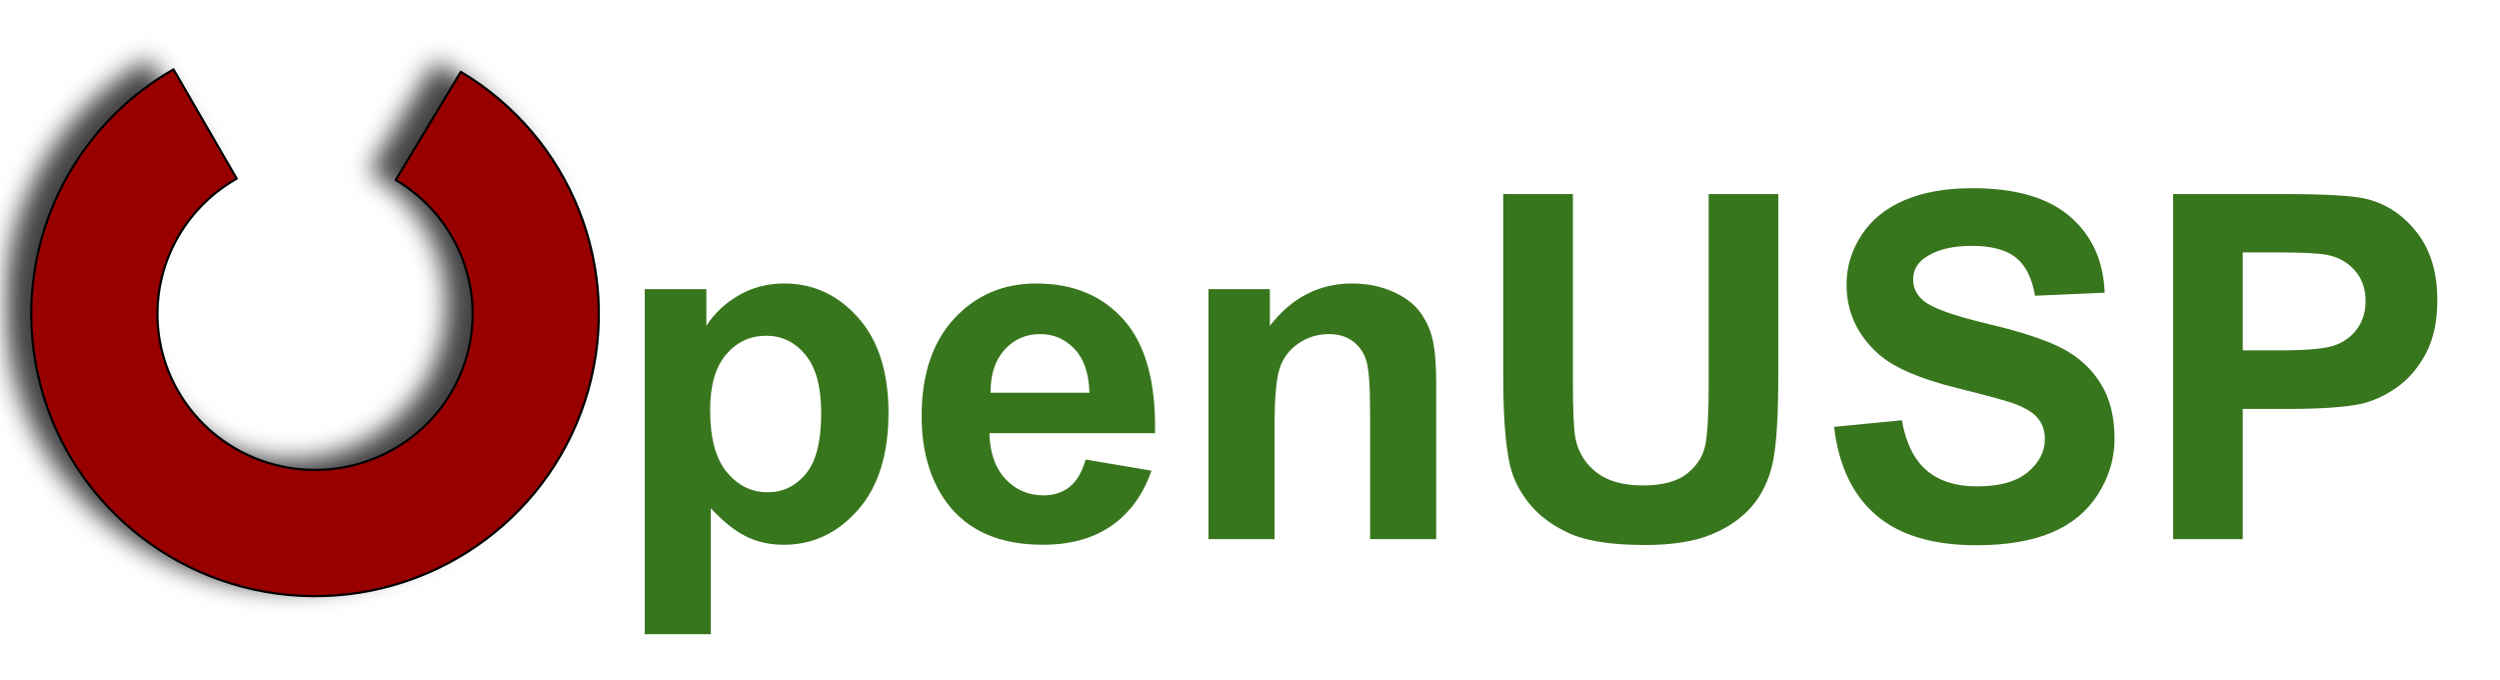
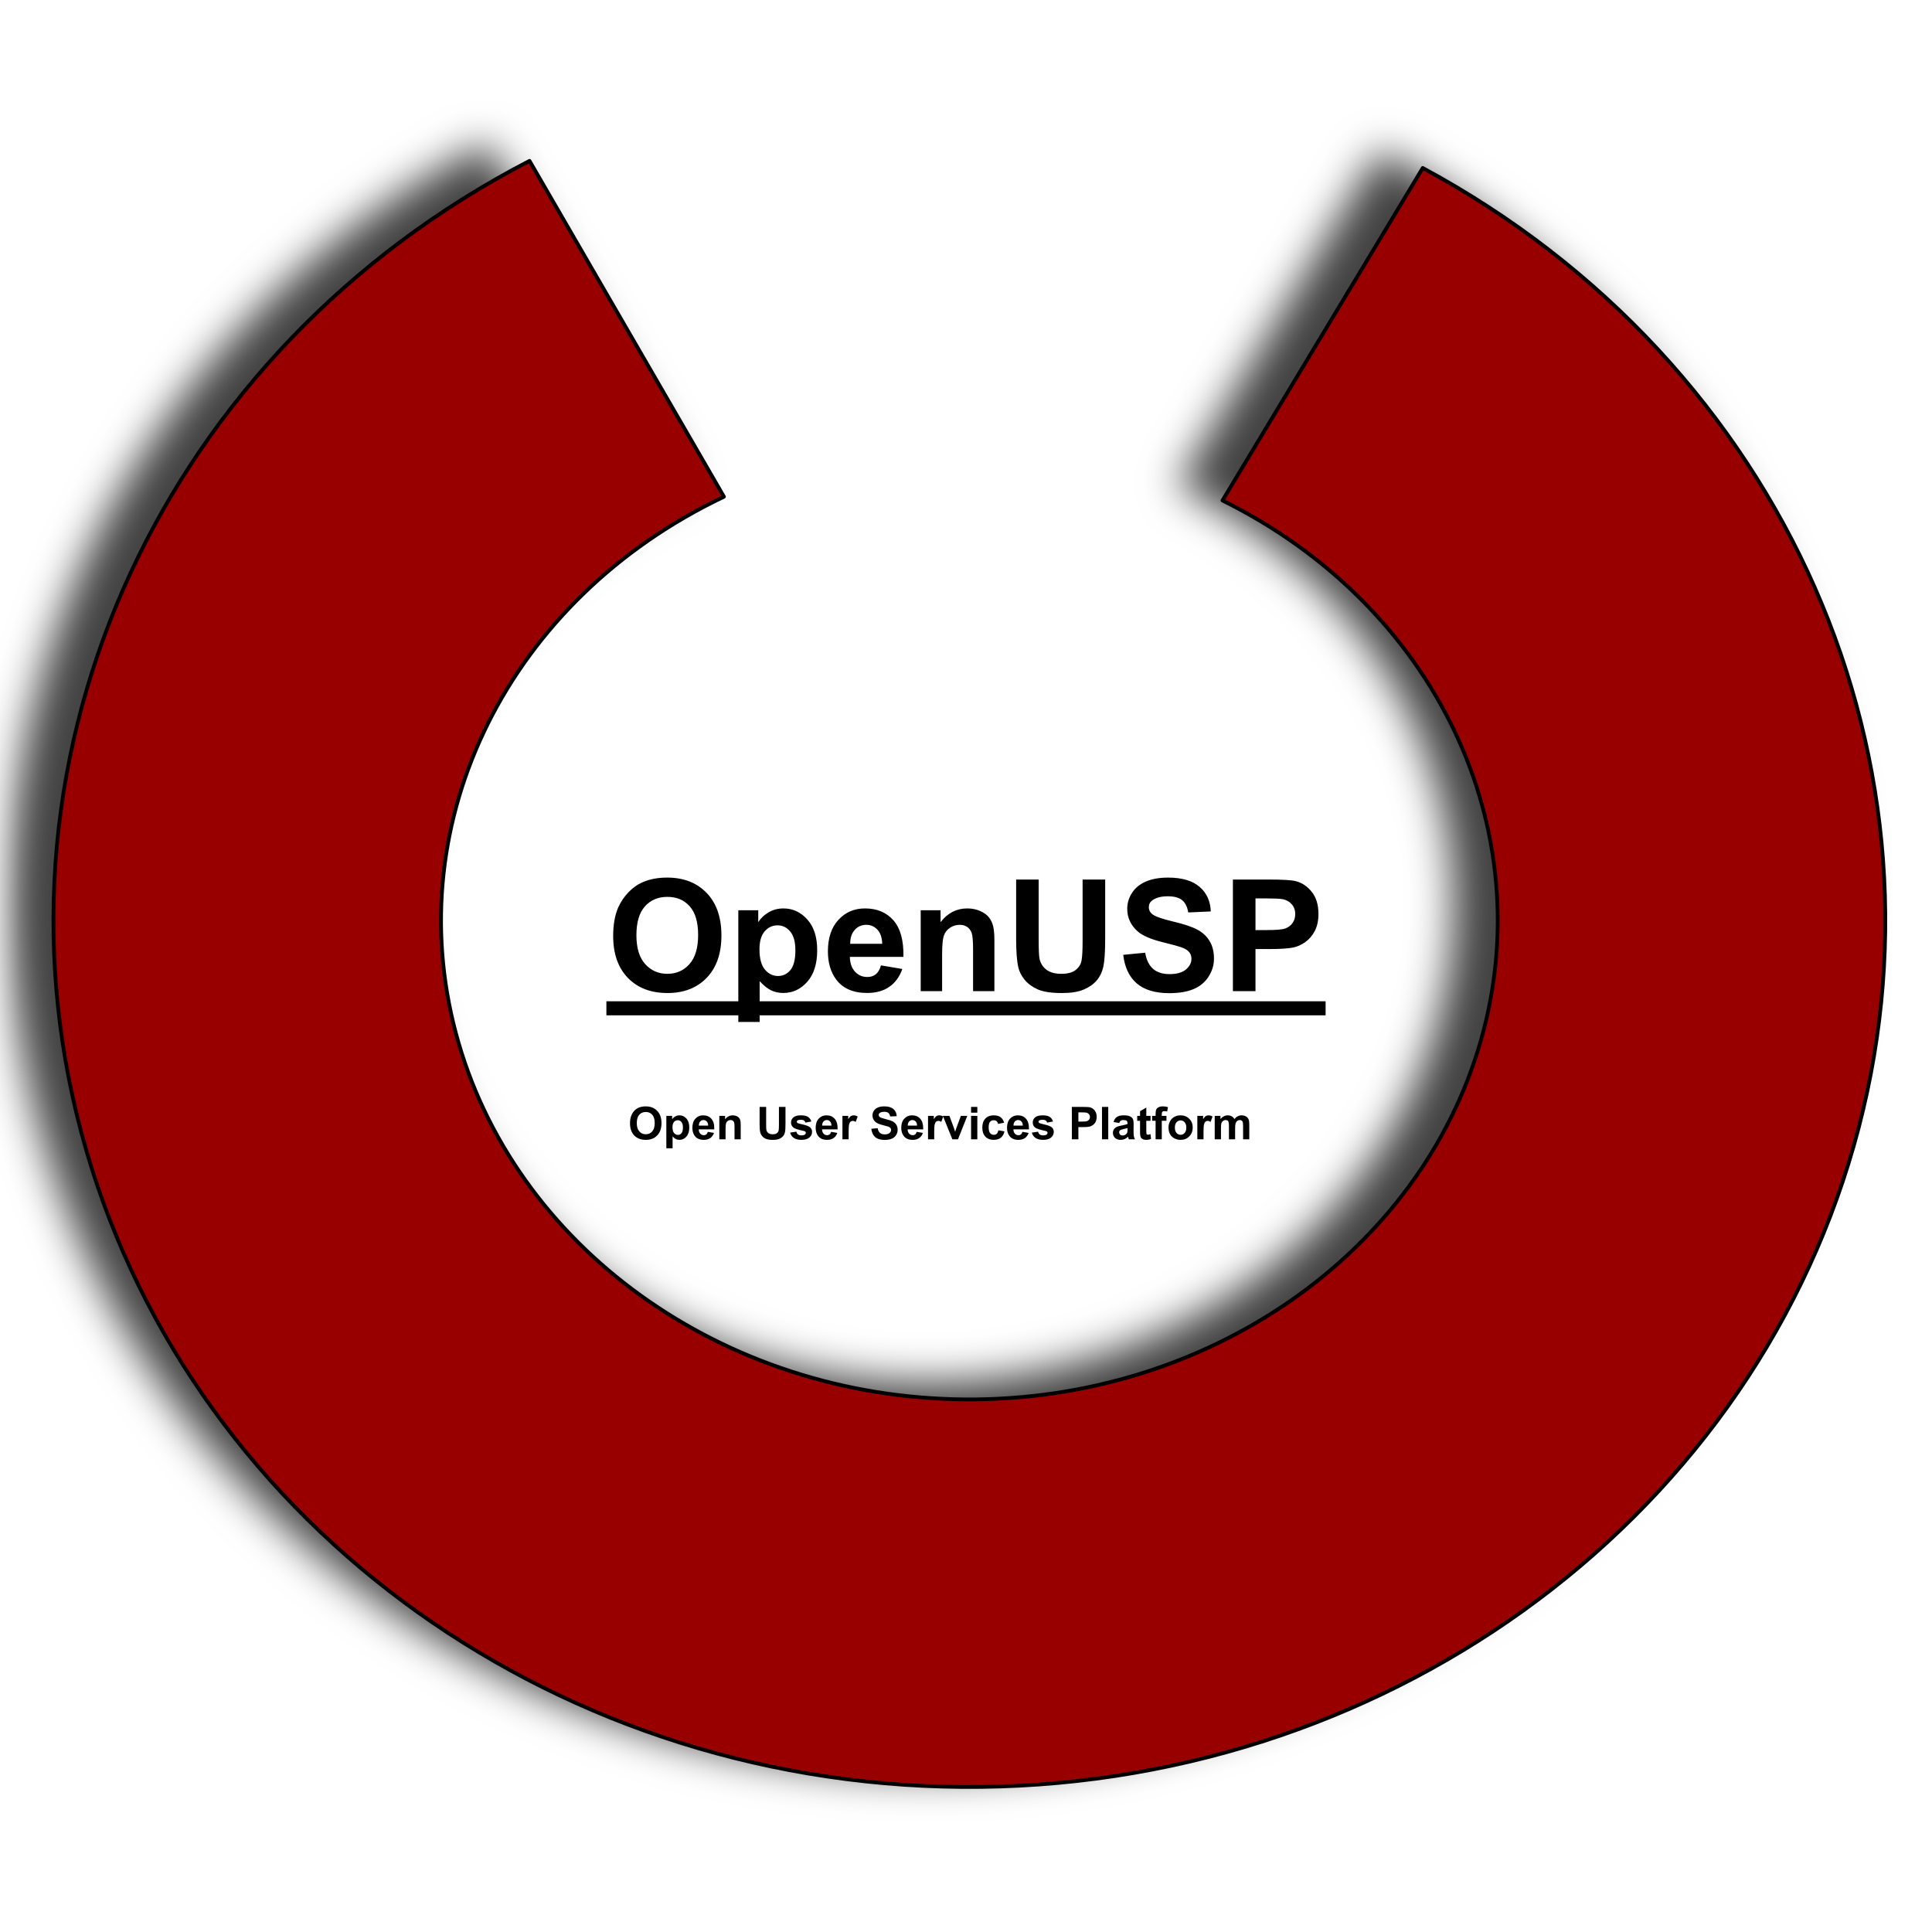
- <svg xmlns="http://www.w3.org/2000/svg" xmlns:xlink="http://www.w3.org/1999/xlink" version="1.1" viewBox="0.0 0.0 1134.0 308.0" fill="none" stroke="none" stroke-linecap="square" stroke-miterlimit="10">
+ <svg xmlns="http://www.w3.org/2000/svg" xmlns:xlink="http://www.w3.org/1999/xlink" version="1.1" viewBox="0.0 0.0 512.0 512.0" fill="none" stroke="none" stroke-linecap="square" stroke-miterlimit="10">
  <clipPath id="p.0">
-     <path d="m0 0l1134.0 0l0 308.0l-1134.0 0l0 -308.0z" clip-rule="nonzero" />
+     <path d="m0 0l512.0 0l0 512.0l-512.0 0l0 -512.0z" clip-rule="nonzero" />
  </clipPath>
  <g clip-path="url(#p.0)">
-     <path fill="#000000" fill-opacity="0.0" d="m0 0l1134.0 0l0 308.0l-1134.0 0z" fill-rule="evenodd" />
-     <path fill="#000000" fill-opacity="0.0" d="m261.724 18.622l1116.283 0l0 297.701l-1116.283 0z" fill-rule="evenodd" />
-     <path fill="#38761d" d="m292.568 131.151l27.969 0l0 16.656q5.453 -8.531 14.734 -13.875q9.281 -5.344 20.609 -5.344q19.75 0 33.516 15.484q13.781 15.484 13.781 43.141q0 28.391 -13.891 44.141q-13.875 15.75 -33.625 15.75q-9.391 0 -17.031 -3.734q-7.625 -3.734 -16.062 -12.812l0 57.125l-30.0 0l0 -156.531zm29.672 54.781q0 19.109 7.578 28.234q7.594 9.125 18.484 9.125q10.453 0 17.391 -8.375q6.953 -8.391 6.953 -27.5q0 -17.828 -7.156 -26.469q-7.156 -8.656 -17.734 -8.656q-10.984 0 -18.25 8.5q-7.266 8.484 -7.266 25.141zm170.408 22.516l29.891 5.031q-5.766 16.438 -18.203 25.031q-12.438 8.594 -31.125 8.594q-29.578 0 -43.766 -19.328q-11.219 -15.484 -11.219 -39.078q0 -28.188 14.734 -44.141q14.734 -15.969 37.266 -15.969q25.297 0 39.922 16.719q14.625 16.703 13.984 51.188l-75.156 0q0.328 13.344 7.266 20.766q6.938 7.422 17.297 7.422q7.047 0 11.844 -3.844q4.812 -3.844 7.266 -12.391zm1.703 -30.312q-0.312 -13.031 -6.719 -19.812q-6.406 -6.781 -15.594 -6.781q-9.828 0 -16.234 7.156q-6.406 7.156 -6.297 19.438l44.844 0zm157.372 66.406l-30.0 0l0 -57.859q0 -18.375 -1.922 -23.766q-1.922 -5.391 -6.25 -8.375q-4.312 -3.0 -10.406 -3.0q-7.797 0 -13.984 4.281q-6.188 4.266 -8.484 11.312q-2.297 7.047 -2.297 26.047l0 51.359l-30.0 0l0 -113.391l27.859 0l0 16.656q14.844 -19.219 37.375 -19.219q9.922 0 18.141 3.578q8.234 3.578 12.438 9.141q4.219 5.547 5.875 12.594q1.656 7.047 1.656 20.172l0 70.469zm30.423 -156.516l31.609 0l0 84.766q0 20.188 1.172 26.156q2.031 9.609 9.656 15.438q7.641 5.812 20.875 5.812q13.453 0 20.281 -5.5q6.844 -5.5 8.234 -13.5q1.391 -8.016 1.391 -26.594l0 -86.578l31.594 0l0 82.203q0 28.188 -2.562 39.828q-2.562 11.641 -9.453 19.656q-6.875 8.0 -18.406 12.75q-11.531 4.75 -30.109 4.75q-22.422 0 -34.016 -5.172q-11.578 -5.188 -18.312 -13.453q-6.719 -8.281 -8.844 -17.359q-3.109 -13.453 -3.109 -39.719l0 -83.484zm150.125 105.594l30.75 -3.0q2.766 15.484 11.25 22.75q8.5 7.25 22.906 7.25q15.266 0 23.0 -6.453q7.75 -6.453 7.75 -15.109q0 -5.547 -3.266 -9.438q-3.25 -3.906 -11.359 -6.781q-5.547 -1.922 -25.312 -6.844q-25.406 -6.297 -35.656 -15.484q-14.406 -12.906 -14.406 -31.484q0 -11.969 6.781 -22.375q6.781 -10.406 19.531 -15.844q12.766 -5.453 30.797 -5.453q29.469 0 44.359 12.922q14.906 12.922 15.656 34.484l-31.609 1.391q-2.031 -12.062 -8.703 -17.344q-6.672 -5.297 -20.016 -5.297q-13.781 0 -21.562 5.656q-5.016 3.641 -5.016 9.719q0 5.547 4.688 9.5q5.984 5.016 29.047 10.469q23.062 5.438 34.109 11.266q11.047 5.812 17.297 15.906q6.25 10.094 6.25 24.922q0 13.453 -7.484 25.203q-7.469 11.75 -21.141 17.469q-13.656 5.703 -34.047 5.703q-29.688 0 -45.594 -13.719q-15.906 -13.719 -19.0 -39.984zm153.842 50.922l0 -156.516l50.719 0q28.828 0 37.578 2.344q13.453 3.531 22.531 15.328q9.078 11.797 9.078 30.469q0 14.422 -5.234 24.25q-5.234 9.812 -13.297 15.422q-8.062 5.609 -16.391 7.422q-11.312 2.234 -32.781 2.234l-20.594 0l0 59.047l-31.609 0zm31.609 -130.047l0 44.422l17.297 0q18.672 0 24.969 -2.453q6.312 -2.453 9.891 -7.688q3.578 -5.234 3.578 -12.172q0 -8.547 -5.031 -14.094q-5.016 -5.547 -12.703 -6.938q-5.656 -1.078 -22.734 -1.078l-15.266 0z" fill-rule="nonzero" />
+     <path fill="#000000" fill-opacity="0.0" d="m0 0l512.0 0l0 512.0l-512.0 0z" fill-rule="evenodd" />
    <g filter="url(#shadowFilter-p.1)">
      <use xlink:href="#p.1" transform="matrix(1.0 0.0 0.0 1.0 -11.27631 -4.104242)" />
    </g>
    <defs>
      <filter id="shadowFilter-p.1" filterUnits="userSpaceOnUse">
        <feGaussianBlur in="SourceAlpha" stdDeviation="5.5" result="blur" />
        <feComponentTransfer in="blur" color-interpolation-filters="sRGB">
          <feFuncR type="linear" slope="0" intercept="0.0" />
          <feFuncG type="linear" slope="0" intercept="0.0" />
          <feFuncB type="linear" slope="0" intercept="0.0" />
          <feFuncA type="linear" slope="0.74" intercept="0" />
        </feComponentTransfer>
      </filter>
    </defs>
    <g id="p.1">
-       <path fill="#980000" d="m209.099 32.595l0 0c49.858 29.671 73.547 88.857 57.82 144.463c-15.727 55.606 -66.971 93.854 -125.079 93.354c-58.108 -0.499 -108.68 -39.621 -123.437 -95.489c-14.757 -55.868 9.957 -114.639 60.324 -143.448l28.69 49.558c-28.027 15.877 -41.817 48.368 -33.647 79.278c8.17 30.91 36.271 52.567 68.567 52.842c32.297 0.275 60.771 -20.898 69.478 -51.665c8.707 -30.766 -4.514 -63.487 -32.26 -79.84z" fill-rule="evenodd" />
-       <path stroke="#000000" stroke-width="1.0" stroke-linejoin="round" stroke-linecap="butt" d="m209.099 32.595l0 0c49.858 29.671 73.547 88.857 57.82 144.463c-15.727 55.606 -66.971 93.854 -125.079 93.354c-58.108 -0.499 -108.68 -39.621 -123.437 -95.489c-14.757 -55.868 9.957 -114.639 60.324 -143.448l28.69 49.558c-28.027 15.877 -41.817 48.368 -33.647 79.278c8.17 30.91 36.271 52.567 68.567 52.842c32.297 0.275 60.771 -20.898 69.478 -51.665c8.707 -30.766 -4.514 -63.487 -32.26 -79.84z" fill-rule="evenodd" />
+       <path fill="#980000" d="m377.039 44.52l0 0c96.004 51.735 142.951 158.275 114.211 259.19c-28.74 100.915 -125.913 170.732 -236.4 169.851c-110.487 -0.881 -206.402 -72.238 -233.339 -173.597c-26.938 -101.359 21.901 -207.135 118.814 -257.332l51.53 89.011l0 0c-56.858 27.03 -86.139 85.643 -71.036 142.194c15.103 56.551 70.719 96.545 134.924 97.024c64.205 0.479 120.541 -38.679 136.67 -94.997c16.129 -56.318 -12.083 -115.36 -68.442 -143.235z" fill-rule="evenodd" />
+       <path stroke="#000000" stroke-width="1.0" stroke-linejoin="round" stroke-linecap="butt" d="m377.039 44.52l0 0c96.004 51.735 142.951 158.275 114.211 259.19c-28.74 100.915 -125.913 170.732 -236.4 169.851c-110.487 -0.881 -206.402 -72.238 -233.339 -173.597c-26.938 -101.359 21.901 -207.135 118.814 -257.332l51.53 89.011l0 0c-56.858 27.03 -86.139 85.643 -71.036 142.194c15.103 56.551 70.719 96.545 134.924 97.024c64.205 0.479 120.541 -38.679 136.67 -94.997c16.129 -56.318 -12.083 -115.36 -68.442 -143.235z" fill-rule="evenodd" />
    </g>
+     <path fill="#000000" fill-opacity="0.0" d="m150.0 213.984l212.0 0l0 69.48l-212.0 0z" fill-rule="evenodd" />
+     <path fill="#000000" fill-opacity="0.0" d="m160.701 225.251l190.598 0l0 47.523l-190.598 0l0 -47.523z" fill-rule="nonzero" />
+     <path fill="#000000" d="m162.498 248.055q0 -4.516 1.344 -7.594q1.016 -2.25 2.75 -4.047q1.75 -1.797 3.844 -2.672q2.75 -1.172 6.375 -1.172q6.531 0 10.453 4.062q3.922 4.062 3.922 11.281q0 7.156 -3.891 11.203q-3.891 4.047 -10.406 4.047q-6.609 0 -10.5 -4.016q-3.891 -4.031 -3.891 -11.094zm6.156 -0.203q0 5.031 2.312 7.625q2.328 2.594 5.891 2.594q3.578 0 5.859 -2.578q2.297 -2.578 2.297 -7.719q0 -5.094 -2.234 -7.594q-2.219 -2.5 -5.922 -2.5q-3.688 0 -5.953 2.531q-2.25 2.531 -2.25 7.641zm27.006 -6.625l5.281 0l0 3.156q1.031 -1.609 2.781 -2.625q1.75 -1.016 3.891 -1.016q3.734 0 6.344 2.938q2.609 2.922 2.609 8.141q0 5.375 -2.625 8.359q-2.625 2.969 -6.359 2.969q-1.781 0 -3.234 -0.703q-1.438 -0.703 -3.031 -2.422l0 10.797l-5.656 0l0 -29.594zm5.609 10.359q0 3.609 1.422 5.344q1.438 1.719 3.5 1.719q1.969 0 3.281 -1.578q1.312 -1.594 1.312 -5.203q0 -3.375 -1.359 -5.0q-1.344 -1.641 -3.344 -1.641q-2.078 0 -3.453 1.609q-1.359 1.594 -1.359 4.75zm32.198 4.25l5.656 0.953q-1.094 3.109 -3.453 4.734q-2.344 1.625 -5.875 1.625q-5.594 0 -8.266 -3.656q-2.125 -2.922 -2.125 -7.375q0 -5.328 2.781 -8.344q2.781 -3.031 7.047 -3.031q4.781 0 7.547 3.172q2.766 3.156 2.641 9.672l-14.203 0q0.062 2.516 1.375 3.922q1.312 1.406 3.266 1.406q1.328 0 2.234 -0.719q0.906 -0.734 1.375 -2.359zm0.328 -5.719q-0.062 -2.469 -1.281 -3.75q-1.203 -1.281 -2.938 -1.281q-1.859 0 -3.062 1.359q-1.219 1.344 -1.203 3.672l8.484 0zm29.735 12.547l-5.656 0l0 -10.938q0 -3.469 -0.375 -4.484q-0.359 -1.031 -1.188 -1.594q-0.812 -0.562 -1.953 -0.562q-1.469 0 -2.641 0.812q-1.172 0.797 -1.609 2.141q-0.438 1.328 -0.438 4.922l0 9.703l-5.672 0l0 -21.438l5.266 0l0 3.156q2.812 -3.641 7.062 -3.641q1.875 0 3.422 0.688q1.562 0.672 2.359 1.719q0.797 1.047 1.109 2.391q0.312 1.328 0.312 3.812l0 13.312zm5.76 -29.578l5.969 0l0 16.016q0 3.812 0.219 4.953q0.391 1.812 1.828 2.922q1.453 1.094 3.953 1.094q2.531 0 3.828 -1.031q1.297 -1.047 1.547 -2.562q0.266 -1.516 0.266 -5.031l0 -16.359l5.984 0l0 15.531q0 5.328 -0.484 7.531q-0.484 2.203 -1.797 3.719q-1.297 1.5 -3.484 2.406q-2.172 0.891 -5.688 0.891q-4.234 0 -6.422 -0.969q-2.188 -0.984 -3.469 -2.547q-1.266 -1.562 -1.672 -3.281q-0.578 -2.547 -0.578 -7.5l0 -15.781zm28.377 19.953l5.812 -0.562q0.516 2.922 2.109 4.297q1.609 1.375 4.344 1.375q2.875 0 4.344 -1.219q1.469 -1.234 1.469 -2.859q0 -1.047 -0.625 -1.781q-0.609 -0.75 -2.141 -1.281q-1.047 -0.375 -4.781 -1.297q-4.812 -1.188 -6.75 -2.922q-2.719 -2.453 -2.719 -5.953q0 -2.266 1.281 -4.234q1.281 -1.969 3.688 -3.0q2.422 -1.031 5.828 -1.031q5.562 0 8.375 2.453q2.828 2.438 2.969 6.516l-5.969 0.266q-0.391 -2.281 -1.656 -3.281q-1.25 -1.0 -3.781 -1.0q-2.609 0 -4.078 1.062q-0.938 0.688 -0.938 1.844q0 1.047 0.875 1.797q1.141 0.938 5.5 1.969q4.359 1.031 6.438 2.141q2.094 1.094 3.266 3.0q1.188 1.906 1.188 4.719q0 2.531 -1.422 4.75q-1.406 2.219 -3.984 3.312q-2.578 1.078 -6.438 1.078q-5.609 0 -8.625 -2.594q-3.0 -2.594 -3.578 -7.562zm29.066 9.625l0 -29.578l9.594 0q5.453 0 7.109 0.438q2.531 0.672 4.25 2.906q1.719 2.219 1.719 5.75q0 2.719 -1.0 4.578q-0.984 1.859 -2.516 2.922q-1.516 1.062 -3.094 1.406q-2.125 0.422 -6.188 0.422l-3.891 0l0 11.156l-5.984 0zm5.984 -24.578l0 8.391l3.266 0q3.531 0 4.719 -0.453q1.188 -0.469 1.859 -1.453q0.688 -1.0 0.688 -2.312q0 -1.609 -0.953 -2.656q-0.953 -1.047 -2.406 -1.312q-1.062 -0.203 -4.297 -0.203l-2.875 0z" fill-rule="nonzero" />
+     <path fill="#000000" fill-opacity="0.0" d="m351.299 225.251l0 0l0 47.523l0 0l0 -47.523z" fill-rule="nonzero" />
+     <path fill="#000000" d="m160.701 265.351l190.598 0l0 3.72l-190.598 0l0 -3.72z" fill-rule="nonzero" />
+     <path fill="#000000" fill-opacity="0.0" d="m157.444 281.415l195.874 0l0 33.921l-195.874 0z" fill-rule="evenodd" />
+     <path fill="#000000" d="m166.959 297.685q0 -1.312 0.406 -2.203q0.281 -0.656 0.781 -1.172q0.516 -0.516 1.125 -0.766q0.797 -0.344 1.844 -0.344q1.906 0 3.047 1.188q1.141 1.172 1.141 3.266q0 2.078 -1.141 3.25q-1.125 1.172 -3.016 1.172q-1.922 0 -3.062 -1.156q-1.125 -1.172 -1.125 -3.234zm1.797 -0.047q0 1.453 0.672 2.203q0.672 0.75 1.703 0.75q1.047 0 1.703 -0.734q0.672 -0.75 0.672 -2.25q0 -1.469 -0.656 -2.188q-0.641 -0.734 -1.719 -0.734q-1.062 0 -1.719 0.734q-0.656 0.734 -0.656 2.219zm7.834 -1.922l1.531 0l0 0.906q0.312 -0.469 0.812 -0.75q0.516 -0.297 1.141 -0.297q1.078 0 1.828 0.844q0.766 0.844 0.766 2.375q0 1.547 -0.766 2.422q-0.766 0.859 -1.844 0.859q-0.516 0 -0.938 -0.203q-0.422 -0.203 -0.875 -0.703l0 3.141l-1.656 0l0 -8.594zm1.625 3.0q0 1.047 0.422 1.547q0.422 0.5 1.016 0.5q0.578 0 0.953 -0.453q0.375 -0.469 0.375 -1.516q0 -0.969 -0.391 -1.438q-0.391 -0.484 -0.969 -0.484q-0.609 0 -1.016 0.469q-0.391 0.469 -0.391 1.375zm9.361 1.234l1.641 0.281q-0.312 0.906 -1.0 1.375q-0.688 0.469 -1.703 0.469q-1.625 0 -2.406 -1.062q-0.625 -0.844 -0.625 -2.141q0 -1.547 0.812 -2.422q0.812 -0.875 2.047 -0.875q1.391 0 2.188 0.922q0.812 0.906 0.766 2.797l-4.125 0q0.031 0.734 0.406 1.141q0.375 0.406 0.953 0.406q0.375 0 0.641 -0.203q0.266 -0.219 0.406 -0.688zm0.094 -1.656q-0.016 -0.719 -0.375 -1.094q-0.344 -0.375 -0.859 -0.375q-0.531 0 -0.891 0.391q-0.344 0.406 -0.344 1.078l2.469 0zm8.627 3.641l-1.641 0l0 -3.172q0 -1.016 -0.109 -1.312q-0.094 -0.297 -0.344 -0.453q-0.234 -0.172 -0.562 -0.172q-0.438 0 -0.781 0.234q-0.328 0.234 -0.453 0.625q-0.125 0.391 -0.125 1.438l0 2.812l-1.656 0l0 -6.219l1.531 0l0 0.906q0.812 -1.047 2.062 -1.047q0.531 0 0.984 0.203q0.453 0.188 0.688 0.5q0.234 0.297 0.312 0.688q0.094 0.375 0.094 1.094l0 3.875zm5.008 -8.594l1.734 0l0 4.656q0 1.109 0.062 1.438q0.109 0.531 0.531 0.844q0.422 0.312 1.156 0.312q0.734 0 1.109 -0.297q0.375 -0.297 0.453 -0.734q0.078 -0.438 0.078 -1.469l0 -4.75l1.734 0l0 4.516q0 1.547 -0.141 2.188q-0.141 0.641 -0.531 1.078q-0.375 0.438 -1.016 0.703q-0.625 0.25 -1.641 0.25q-1.234 0 -1.875 -0.281q-0.625 -0.281 -1.0 -0.734q-0.359 -0.453 -0.484 -0.953q-0.172 -0.734 -0.172 -2.188l0 -4.578zm8.088 6.812l1.656 -0.25q0.109 0.484 0.422 0.734q0.328 0.25 0.906 0.25q0.641 0 0.953 -0.234q0.219 -0.172 0.219 -0.438q0 -0.188 -0.109 -0.312q-0.125 -0.125 -0.547 -0.219q-2.0 -0.438 -2.531 -0.797q-0.734 -0.516 -0.734 -1.406q0 -0.812 0.625 -1.359q0.641 -0.547 1.984 -0.547q1.281 0 1.906 0.422q0.625 0.406 0.859 1.219l-1.562 0.281q-0.094 -0.359 -0.375 -0.547q-0.281 -0.203 -0.797 -0.203q-0.641 0 -0.922 0.188q-0.188 0.125 -0.188 0.328q0 0.188 0.156 0.312q0.219 0.156 1.531 0.453q1.328 0.297 1.844 0.734q0.516 0.438 0.516 1.219q0 0.859 -0.719 1.484q-0.703 0.609 -2.109 0.609q-1.266 0 -2.016 -0.516q-0.734 -0.516 -0.969 -1.406zm10.861 -0.203l1.641 0.281q-0.312 0.906 -1.0 1.375q-0.688 0.469 -1.703 0.469q-1.625 0 -2.406 -1.062q-0.625 -0.844 -0.625 -2.141q0 -1.547 0.812 -2.422q0.812 -0.875 2.047 -0.875q1.391 0 2.188 0.922q0.812 0.906 0.766 2.797l-4.125 0q0.031 0.734 0.406 1.141q0.375 0.406 0.953 0.406q0.375 0 0.641 -0.203q0.266 -0.219 0.406 -0.688zm0.094 -1.656q-0.016 -0.719 -0.375 -1.094q-0.344 -0.375 -0.859 -0.375q-0.531 0 -0.891 0.391q-0.344 0.406 -0.344 1.078l2.469 0zm4.549 3.641l-1.641 0l0 -6.219l1.531 0l0 0.875q0.391 -0.625 0.703 -0.812q0.312 -0.203 0.703 -0.203q0.562 0 1.094 0.312l-0.516 1.422q-0.422 -0.266 -0.766 -0.266q-0.359 0 -0.594 0.203q-0.234 0.188 -0.375 0.688q-0.141 0.484 -0.141 2.078l0 1.922zm6.004 -2.797l1.688 -0.156q0.156 0.844 0.609 1.25q0.469 0.391 1.266 0.391q0.828 0 1.25 -0.344q0.438 -0.359 0.438 -0.844q0 -0.297 -0.188 -0.516q-0.172 -0.219 -0.625 -0.375q-0.297 -0.109 -1.375 -0.375q-1.406 -0.344 -1.969 -0.844q-0.781 -0.719 -0.781 -1.734q0 -0.656 0.359 -1.219q0.375 -0.578 1.078 -0.875q0.703 -0.297 1.688 -0.297q1.625 0 2.438 0.719q0.812 0.703 0.859 1.875l-1.734 0.078q-0.109 -0.656 -0.484 -0.938q-0.359 -0.297 -1.094 -0.297q-0.75 0 -1.188 0.312q-0.266 0.188 -0.266 0.531q0 0.297 0.25 0.516q0.328 0.281 1.594 0.578q1.266 0.297 1.875 0.625q0.609 0.312 0.953 0.875q0.344 0.547 0.344 1.359q0 0.734 -0.422 1.391q-0.406 0.641 -1.156 0.953q-0.75 0.312 -1.859 0.312q-1.641 0 -2.516 -0.75q-0.859 -0.766 -1.031 -2.203zm12.035 0.812l1.641 0.281q-0.312 0.906 -1.0 1.375q-0.688 0.469 -1.703 0.469q-1.625 0 -2.406 -1.062q-0.625 -0.844 -0.625 -2.141q0 -1.547 0.812 -2.422q0.812 -0.875 2.047 -0.875q1.391 0 2.188 0.922q0.812 0.906 0.766 2.797l-4.125 0q0.031 0.734 0.406 1.141q0.375 0.406 0.953 0.406q0.375 0 0.641 -0.203q0.266 -0.219 0.406 -0.688zm0.094 -1.656q-0.016 -0.719 -0.375 -1.094q-0.344 -0.375 -0.859 -0.375q-0.531 0 -0.891 0.391q-0.344 0.406 -0.344 1.078l2.469 0zm4.549 3.641l-1.641 0l0 -6.219l1.531 0l0 0.875q0.391 -0.625 0.703 -0.812q0.312 -0.203 0.703 -0.203q0.562 0 1.094 0.312l-0.516 1.422q-0.422 -0.266 -0.766 -0.266q-0.359 0 -0.594 0.203q-0.234 0.188 -0.375 0.688q-0.141 0.484 -0.141 2.078l0 1.922zm4.811 0l-2.516 -6.219l1.734 0l1.172 3.172l0.344 1.062q0.125 -0.406 0.156 -0.531q0.094 -0.266 0.188 -0.531l1.172 -3.172l1.703 0l-2.469 6.219l-1.484 0zm4.955 -7.062l0 -1.531l1.656 0l0 1.531l-1.656 0zm0 7.062l0 -6.219l1.656 0l0 6.219l-1.656 0zm8.756 -4.391l-1.609 0.297q-0.094 -0.484 -0.391 -0.719q-0.281 -0.25 -0.734 -0.25q-0.625 0 -1.0 0.422q-0.359 0.422 -0.359 1.422q0 1.109 0.375 1.562q0.375 0.453 1.0 0.453q0.469 0 0.766 -0.266q0.297 -0.266 0.422 -0.922l1.625 0.281q-0.25 1.109 -0.969 1.688q-0.719 0.562 -1.922 0.562q-1.359 0 -2.172 -0.859q-0.812 -0.859 -0.812 -2.391q0 -1.531 0.812 -2.391q0.812 -0.859 2.203 -0.859q1.141 0 1.812 0.484q0.672 0.484 0.953 1.484zm4.861 2.406l1.641 0.281q-0.312 0.906 -1.0 1.375q-0.688 0.469 -1.703 0.469q-1.625 0 -2.406 -1.062q-0.625 -0.844 -0.625 -2.141q0 -1.547 0.812 -2.422q0.812 -0.875 2.047 -0.875q1.391 0 2.188 0.922q0.812 0.906 0.766 2.797l-4.125 0q0.031 0.734 0.406 1.141q0.375 0.406 0.953 0.406q0.375 0 0.641 -0.203q0.266 -0.219 0.406 -0.688zm0.094 -1.656q-0.016 -0.719 -0.375 -1.094q-0.344 -0.375 -0.859 -0.375q-0.531 0 -0.891 0.391q-0.344 0.406 -0.344 1.078l2.469 0zm2.393 1.859l1.656 -0.25q0.109 0.484 0.422 0.734q0.328 0.25 0.906 0.25q0.641 0 0.953 -0.234q0.219 -0.172 0.219 -0.438q0 -0.188 -0.109 -0.312q-0.125 -0.125 -0.547 -0.219q-2.0 -0.438 -2.531 -0.797q-0.734 -0.516 -0.734 -1.406q0 -0.812 0.625 -1.359q0.641 -0.547 1.984 -0.547q1.281 0 1.906 0.422q0.625 0.406 0.859 1.219l-1.562 0.281q-0.094 -0.359 -0.375 -0.547q-0.281 -0.203 -0.797 -0.203q-0.641 0 -0.922 0.188q-0.188 0.125 -0.188 0.328q0 0.188 0.156 0.312q0.219 0.156 1.531 0.453q1.328 0.297 1.844 0.734q0.516 0.438 0.516 1.219q0 0.859 -0.719 1.484q-0.703 0.609 -2.109 0.609q-1.266 0 -2.016 -0.516q-0.734 -0.516 -0.969 -1.406zm10.602 1.781l0 -8.594l2.781 0q1.578 0 2.062 0.125q0.734 0.203 1.234 0.859q0.5 0.641 0.5 1.656q0 0.797 -0.297 1.344q-0.281 0.531 -0.719 0.844q-0.438 0.297 -0.906 0.406q-0.609 0.125 -1.797 0.125l-1.125 0l0 3.234l-1.734 0zm1.734 -7.141l0 2.438l0.953 0q1.016 0 1.359 -0.125q0.359 -0.141 0.547 -0.422q0.203 -0.297 0.203 -0.672q0 -0.469 -0.281 -0.766q-0.281 -0.312 -0.703 -0.391q-0.297 -0.062 -1.234 -0.062l-0.844 0zm6.254 7.141l0 -8.594l1.656 0l0 8.594l-1.656 0zm4.568 -4.328l-1.5 -0.266q0.25 -0.906 0.859 -1.328q0.625 -0.438 1.844 -0.438q1.094 0 1.625 0.266q0.547 0.25 0.766 0.656q0.219 0.391 0.219 1.469l-0.016 1.922q0 0.828 0.078 1.219q0.078 0.375 0.297 0.828l-1.625 0q-0.062 -0.172 -0.156 -0.484q-0.047 -0.156 -0.062 -0.203q-0.422 0.422 -0.906 0.625q-0.469 0.203 -1.016 0.203q-0.969 0 -1.531 -0.516q-0.547 -0.531 -0.547 -1.328q0 -0.531 0.25 -0.938q0.266 -0.406 0.719 -0.625q0.453 -0.234 1.312 -0.391q1.141 -0.219 1.594 -0.406l0 -0.156q0 -0.484 -0.234 -0.688q-0.234 -0.203 -0.891 -0.203q-0.438 0 -0.688 0.172q-0.234 0.172 -0.391 0.609zm2.203 1.344q-0.312 0.094 -1.0 0.25q-0.688 0.141 -0.906 0.281q-0.312 0.234 -0.312 0.578q0 0.344 0.25 0.609q0.266 0.25 0.656 0.25q0.453 0 0.859 -0.297q0.297 -0.219 0.391 -0.547q0.062 -0.203 0.062 -0.797l0 -0.328zm6.096 -3.234l0 1.312l-1.125 0l0 2.5q0 0.766 0.031 0.891q0.031 0.125 0.141 0.219q0.125 0.078 0.281 0.078q0.234 0 0.656 -0.172l0.141 1.281q-0.562 0.25 -1.297 0.25q-0.438 0 -0.797 -0.141q-0.359 -0.156 -0.531 -0.391q-0.156 -0.25 -0.234 -0.641q-0.047 -0.297 -0.047 -1.172l0 -2.703l-0.75 0l0 -1.312l0.75 0l0 -1.234l1.656 -0.969l0 2.203l1.125 0zm0.418 0l0.922 0l0 -0.469q0 -0.797 0.156 -1.172q0.172 -0.391 0.609 -0.625q0.453 -0.25 1.141 -0.25q0.703 0 1.375 0.203l-0.219 1.156q-0.391 -0.094 -0.75 -0.094q-0.359 0 -0.516 0.172q-0.156 0.156 -0.156 0.641l0 0.438l1.234 0l0 1.297l-1.234 0l0 4.922l-1.641 0l0 -4.922l-0.922 0l0 -1.297zm4.34 3.016q0 -0.812 0.406 -1.578q0.406 -0.781 1.141 -1.172q0.734 -0.406 1.656 -0.406q1.406 0 2.312 0.922q0.906 0.906 0.906 2.312q0 1.406 -0.922 2.344q-0.906 0.922 -2.281 0.922q-0.859 0 -1.641 -0.391q-0.766 -0.391 -1.172 -1.125q-0.406 -0.75 -0.406 -1.828zm1.688 0.094q0 0.922 0.438 1.422q0.438 0.484 1.078 0.484q0.656 0 1.078 -0.484q0.438 -0.5 0.438 -1.438q0 -0.906 -0.438 -1.391q-0.422 -0.5 -1.078 -0.5q-0.641 0 -1.078 0.5q-0.438 0.484 -0.438 1.406zm7.596 3.109l-1.641 0l0 -6.219l1.531 0l0 0.875q0.391 -0.625 0.703 -0.812q0.312 -0.203 0.703 -0.203q0.562 0 1.094 0.312l-0.516 1.422q-0.422 -0.266 -0.766 -0.266q-0.359 0 -0.594 0.203q-0.234 0.188 -0.375 0.688q-0.141 0.484 -0.141 2.078l0 1.922zm2.967 -6.219l1.516 0l0 0.844q0.828 -0.984 1.953 -0.984q0.594 0 1.031 0.25q0.438 0.234 0.719 0.734q0.406 -0.5 0.875 -0.734q0.484 -0.25 1.031 -0.25q0.672 0 1.141 0.281q0.484 0.266 0.719 0.812q0.172 0.391 0.172 1.281l0 3.984l-1.641 0l0 -3.562q0 -0.922 -0.172 -1.188q-0.234 -0.359 -0.703 -0.359q-0.344 0 -0.656 0.219q-0.297 0.203 -0.438 0.609q-0.141 0.406 -0.141 1.297l0 2.984l-1.641 0l0 -3.406q0 -0.906 -0.094 -1.172q-0.078 -0.266 -0.266 -0.391q-0.188 -0.141 -0.5 -0.141q-0.375 0 -0.688 0.219q-0.297 0.203 -0.438 0.594q-0.125 0.375 -0.125 1.266l0 3.031l-1.656 0l0 -6.219z" fill-rule="nonzero" />
  </g>
</svg>
